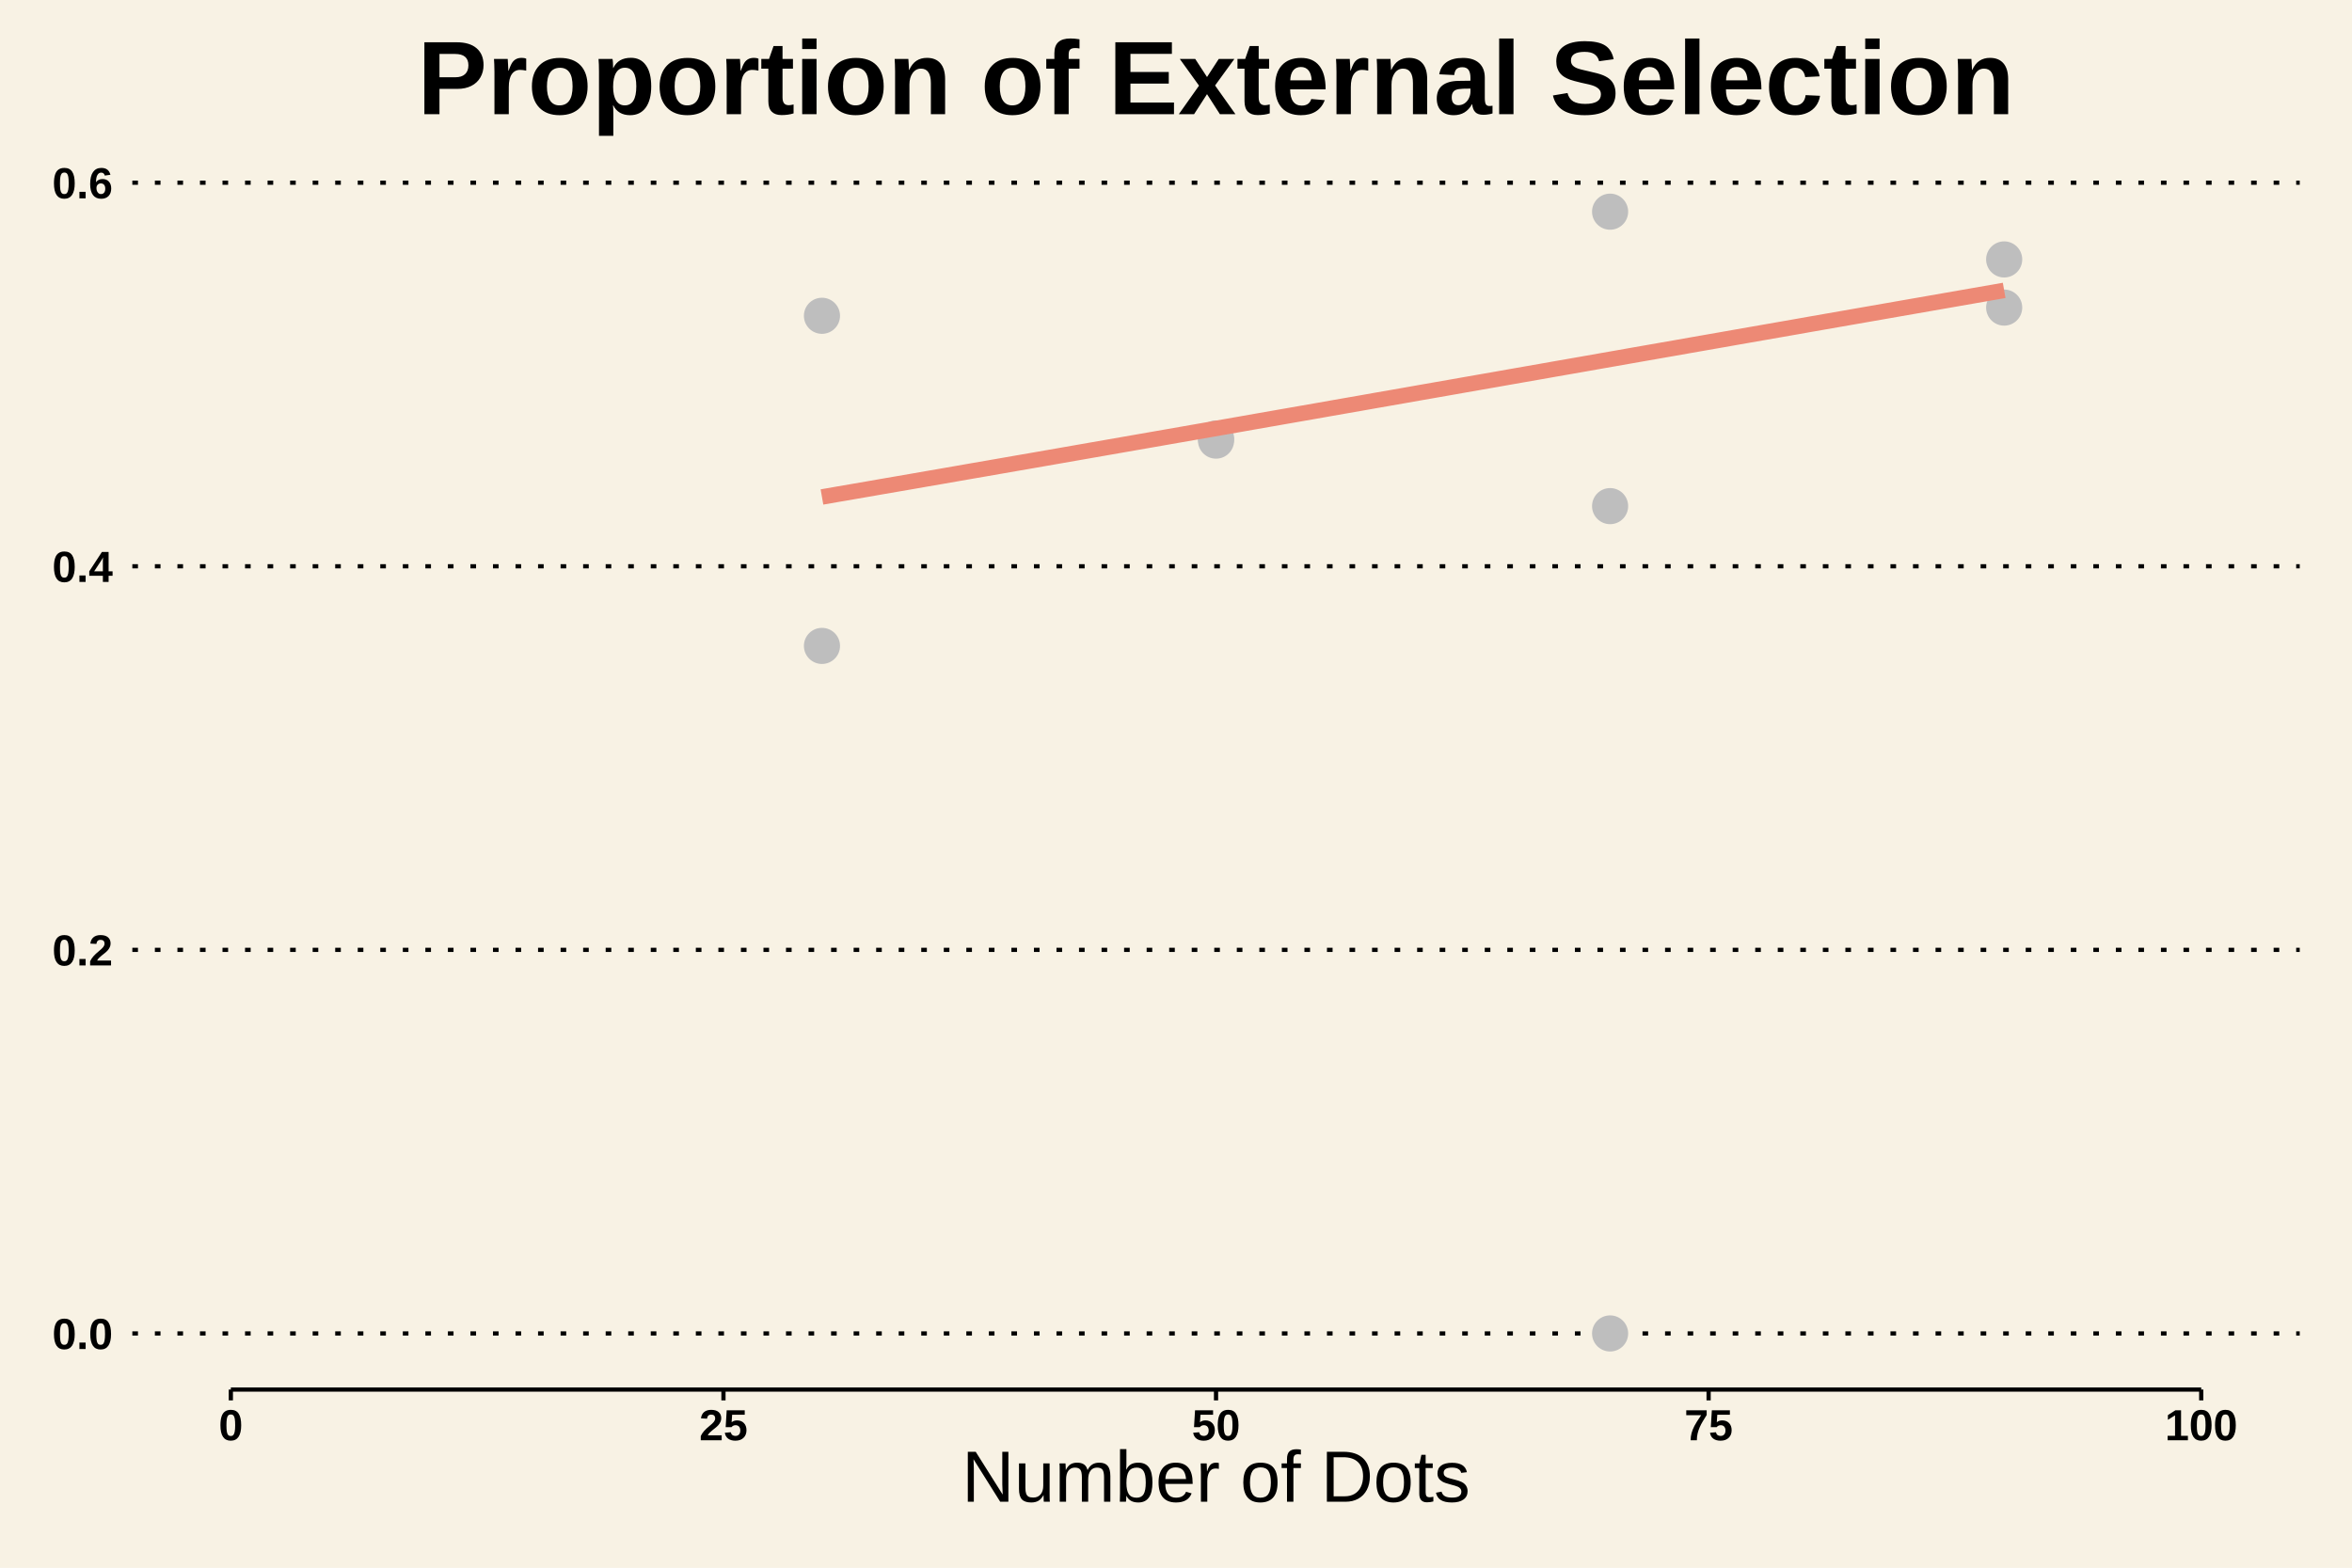
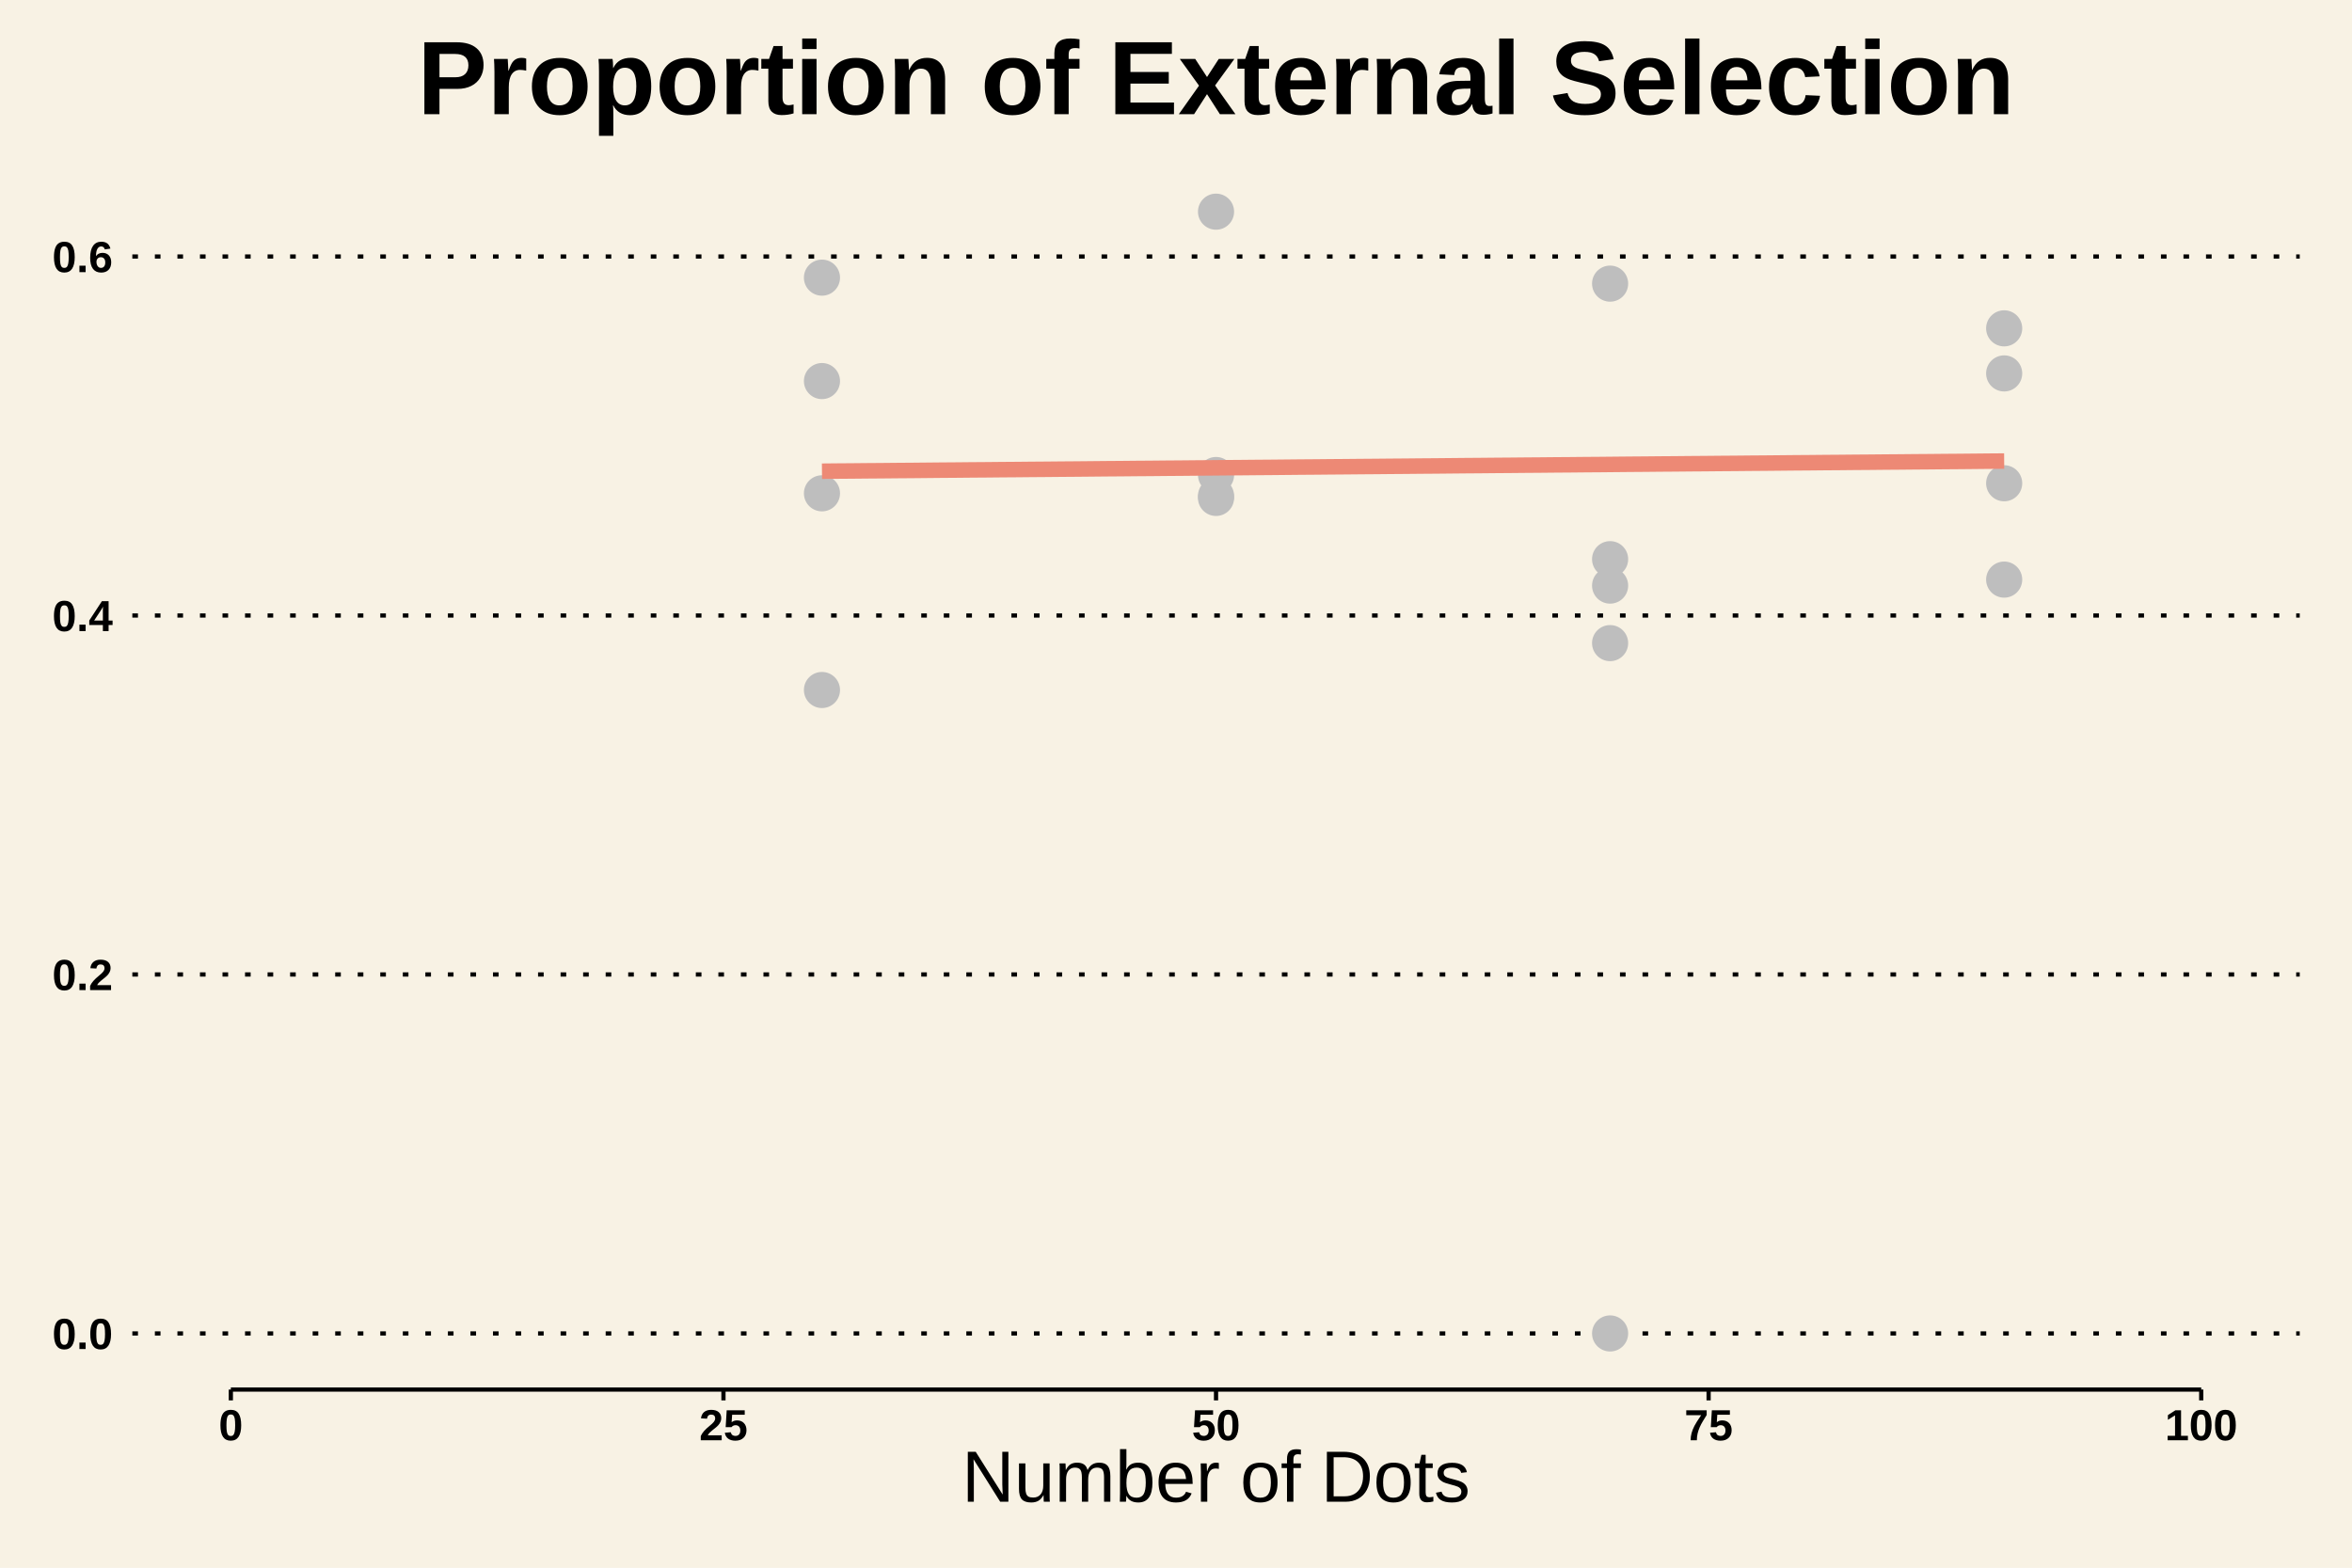
<svg xmlns="http://www.w3.org/2000/svg" class="svglite" width="648.00pt" height="432.00pt" viewBox="0 0 648.00 432.00">
  <defs>
    <style type="text/css">
    .svglite line, .svglite polyline, .svglite polygon, .svglite path, .svglite rect, .svglite circle {
      fill: none;
      stroke: #000000;
      stroke-linecap: round;
      stroke-linejoin: round;
      stroke-miterlimit: 10.00;
    }
    .svglite text {
      white-space: pre;
    }
  </style>
  </defs>
  <rect width="100%" height="100%" style="stroke: none; fill: #F8F2E4;" />
  <defs>
    <clipPath id="cpMC4wMHw2NDguMDB8MC4wMHw0MzIuMDA=">
      <rect x="0.00" y="0.00" width="648.00" height="432.00" />
    </clipPath>
  </defs>
  <g clip-path="url(#cpMC4wMHw2NDguMDB8MC4wMHw0MzIuMDA=)">
    <rect x="0.00" y="0" width="648.00" height="432.00" style="stroke-width: 1.16; stroke: none; fill: #F8F2E4;" />
  </g>
  <defs>
    <clipPath id="cpMzYuNDZ8NjMzLjYwfDQyLjg3fDM4Mi45MQ==">
      <rect x="36.46" y="42.87" width="597.14" height="340.04" />
    </clipPath>
  </defs>
  <g clip-path="url(#cpMzYuNDZ8NjMzLjYwfDQyLjg3fDM4Mi45MQ==)">
    <rect x="36.46" y="42.87" width="597.14" height="340.04" style="stroke-width: 1.16; stroke: none; fill: #F8F2E4;" />
    <polyline points="36.46,367.45 633.60,367.45 " style="stroke-width: 1.16; stroke-dasharray: 1.55,4.66; stroke-linecap: butt;" />
-     <polyline points="36.46,261.75 633.60,261.75 " style="stroke-width: 1.16; stroke-dasharray: 1.55,4.66; stroke-linecap: butt;" />
-     <polyline points="36.46,156.05 633.60,156.05 " style="stroke-width: 1.16; stroke-dasharray: 1.55,4.66; stroke-linecap: butt;" />
-     <polyline points="36.46,50.35 633.60,50.35 " style="stroke-width: 1.16; stroke-dasharray: 1.55,4.66; stroke-linecap: butt;" />
-     <circle cx="226.46" cy="177.99" r="4.62" style="stroke-width: 0.71; stroke: #BEBEBE; fill: #BEBEBE;" />
-     <circle cx="226.46" cy="87.02" r="4.62" style="stroke-width: 0.71; stroke: #BEBEBE; fill: #BEBEBE;" />
-     <circle cx="335.03" cy="121.42" r="4.62" style="stroke-width: 0.71; stroke: #BEBEBE; fill: #BEBEBE;" />
-     <circle cx="335.03" cy="120.82" r="4.62" style="stroke-width: 0.71; stroke: #BEBEBE; fill: #BEBEBE;" />
+     <polyline points="36.46,268.53 633.60,268.53 " style="stroke-width: 1.16; stroke-dasharray: 1.55,4.66; stroke-linecap: butt;" />
+     <polyline points="36.46,169.61 633.60,169.61 " style="stroke-width: 1.16; stroke-dasharray: 1.55,4.66; stroke-linecap: butt;" />
+     <polyline points="36.46,70.69 633.60,70.69 " style="stroke-width: 1.16; stroke-dasharray: 1.55,4.66; stroke-linecap: butt;" />
+     <circle cx="226.46" cy="190.14" r="4.62" style="stroke-width: 0.71; stroke: #BEBEBE; fill: #BEBEBE;" />
+     <circle cx="226.46" cy="105.01" r="4.62" style="stroke-width: 0.71; stroke: #BEBEBE; fill: #BEBEBE;" />
+     <circle cx="226.46" cy="135.94" r="4.62" style="stroke-width: 0.71; stroke: #BEBEBE; fill: #BEBEBE;" />
+     <circle cx="226.46" cy="76.51" r="4.62" style="stroke-width: 0.71; stroke: #BEBEBE; fill: #BEBEBE;" />
+     <circle cx="335.03" cy="137.21" r="4.62" style="stroke-width: 0.71; stroke: #BEBEBE; fill: #BEBEBE;" />
+     <circle cx="335.03" cy="136.64" r="4.62" style="stroke-width: 0.71; stroke: #BEBEBE; fill: #BEBEBE;" />
+     <circle cx="335.03" cy="130.90" r="4.62" style="stroke-width: 0.71; stroke: #BEBEBE; fill: #BEBEBE;" />
+     <circle cx="335.03" cy="58.33" r="4.62" style="stroke-width: 0.71; stroke: #BEBEBE; fill: #BEBEBE;" />
    <circle cx="443.60" cy="367.45" r="4.62" style="stroke-width: 0.71; stroke: #BEBEBE; fill: #BEBEBE;" />
-     <circle cx="443.60" cy="58.33" r="4.62" style="stroke-width: 0.71; stroke: #BEBEBE; fill: #BEBEBE;" />
-     <circle cx="443.60" cy="139.47" r="4.62" style="stroke-width: 0.71; stroke: #BEBEBE; fill: #BEBEBE;" />
-     <circle cx="552.17" cy="71.49" r="4.62" style="stroke-width: 0.71; stroke: #BEBEBE; fill: #BEBEBE;" />
-     <circle cx="552.17" cy="84.76" r="4.62" style="stroke-width: 0.71; stroke: #BEBEBE; fill: #BEBEBE;" />
-     <polyline points="226.46,136.95 230.58,136.23 234.71,135.52 238.83,134.81 242.95,134.09 247.08,133.38 251.20,132.67 255.32,131.95 259.44,131.24 263.57,130.52 267.69,129.80 271.81,129.09 275.94,128.37 280.06,127.65 284.18,126.94 288.30,126.22 292.43,125.50 296.55,124.78 300.67,124.06 304.80,123.34 308.92,122.62 313.04,121.90 317.17,121.18 321.29,120.46 325.41,119.74 329.53,119.02 333.66,118.30 337.78,117.58 341.90,116.86 346.03,116.13 350.15,115.41 354.27,114.69 358.39,113.97 362.52,113.25 366.64,112.52 370.76,111.80 374.89,111.08 379.01,110.35 383.13,109.63 387.25,108.91 391.38,108.18 395.50,107.46 399.62,106.74 403.75,106.01 407.87,105.29 411.99,104.57 416.12,103.84 420.24,103.12 424.36,102.40 428.48,101.67 432.61,100.95 436.73,100.23 440.85,99.50 444.98,98.78 449.10,98.05 453.22,97.33 457.34,96.61 461.47,95.89 465.59,95.16 469.71,94.44 473.84,93.72 477.96,92.99 482.08,92.27 486.21,91.55 490.33,90.83 494.45,90.11 498.57,89.38 502.70,88.66 506.82,87.94 510.94,87.22 515.07,86.50 519.19,85.78 523.31,85.06 527.43,84.34 531.56,83.62 535.68,82.90 539.80,82.18 543.93,81.46 548.05,80.74 552.17,80.02 " style="stroke-width: 4.27; stroke: #ED8975; stroke-linecap: butt;" />
+     <circle cx="443.60" cy="78.16" r="4.62" style="stroke-width: 0.71; stroke: #BEBEBE; fill: #BEBEBE;" />
+     <circle cx="443.60" cy="154.09" r="4.62" style="stroke-width: 0.71; stroke: #BEBEBE; fill: #BEBEBE;" />
+     <circle cx="443.60" cy="161.37" r="4.62" style="stroke-width: 0.71; stroke: #BEBEBE; fill: #BEBEBE;" />
+     <circle cx="443.60" cy="177.22" r="4.62" style="stroke-width: 0.71; stroke: #BEBEBE; fill: #BEBEBE;" />
+     <circle cx="552.17" cy="90.48" r="4.62" style="stroke-width: 0.71; stroke: #BEBEBE; fill: #BEBEBE;" />
+     <circle cx="552.17" cy="102.90" r="4.62" style="stroke-width: 0.71; stroke: #BEBEBE; fill: #BEBEBE;" />
+     <circle cx="552.17" cy="159.72" r="4.62" style="stroke-width: 0.71; stroke: #BEBEBE; fill: #BEBEBE;" />
+     <circle cx="552.17" cy="133.17" r="4.62" style="stroke-width: 0.71; stroke: #BEBEBE; fill: #BEBEBE;" />
+     <polyline points="226.46,129.85 230.58,129.81 234.71,129.78 238.83,129.74 242.95,129.71 247.08,129.67 251.20,129.64 255.32,129.60 259.44,129.56 263.57,129.53 267.69,129.49 271.81,129.46 275.94,129.42 280.06,129.39 284.18,129.35 288.30,129.32 292.43,129.28 296.55,129.25 300.67,129.21 304.80,129.17 308.92,129.14 313.04,129.10 317.17,129.07 321.29,129.03 325.41,129.00 329.53,128.96 333.66,128.93 337.78,128.89 341.90,128.86 346.03,128.82 350.15,128.79 354.27,128.75 358.39,128.71 362.52,128.68 366.64,128.64 370.76,128.61 374.89,128.57 379.01,128.54 383.13,128.50 387.25,128.47 391.38,128.43 395.50,128.40 399.62,128.36 403.75,128.32 407.87,128.29 411.99,128.25 416.12,128.22 420.24,128.18 424.36,128.15 428.48,128.11 432.61,128.08 436.73,128.04 440.85,128.01 444.98,127.97 449.10,127.93 453.22,127.90 457.34,127.86 461.47,127.83 465.59,127.79 469.71,127.76 473.84,127.72 477.96,127.69 482.08,127.65 486.21,127.62 490.33,127.58 494.45,127.54 498.57,127.51 502.70,127.47 506.82,127.44 510.94,127.40 515.07,127.37 519.19,127.33 523.31,127.30 527.43,127.26 531.56,127.23 535.68,127.19 539.80,127.16 543.93,127.12 548.05,127.08 552.17,127.05 " style="stroke-width: 4.27; stroke: #ED8975; stroke-linecap: butt;" />
    <rect x="36.46" y="42.87" width="597.14" height="340.04" style="stroke-width: 1.16; stroke: none;" />
  </g>
  <g clip-path="url(#cpMC4wMHw2NDguMDB8MC4wMHw0MzIuMDA=)">
    <text x="31.08" y="371.75" text-anchor="end" style="font-size: 12.00px; font-weight: bold; font-family: &quot;Arial&quot;;" textLength="16.68px" lengthAdjust="spacingAndGlyphs">0.0</text>
-     <text x="31.08" y="266.05" text-anchor="end" style="font-size: 12.00px; font-weight: bold; font-family: &quot;Arial&quot;;" textLength="16.68px" lengthAdjust="spacingAndGlyphs">0.2</text>
-     <text x="31.08" y="160.35" text-anchor="end" style="font-size: 12.00px; font-weight: bold; font-family: &quot;Arial&quot;;" textLength="16.68px" lengthAdjust="spacingAndGlyphs">0.4</text>
-     <text x="31.08" y="54.65" text-anchor="end" style="font-size: 12.00px; font-weight: bold; font-family: &quot;Arial&quot;;" textLength="16.68px" lengthAdjust="spacingAndGlyphs">0.6</text>
+     <text x="31.08" y="272.83" text-anchor="end" style="font-size: 12.00px; font-weight: bold; font-family: &quot;Arial&quot;;" textLength="16.68px" lengthAdjust="spacingAndGlyphs">0.2</text>
+     <text x="31.08" y="173.91" text-anchor="end" style="font-size: 12.00px; font-weight: bold; font-family: &quot;Arial&quot;;" textLength="16.68px" lengthAdjust="spacingAndGlyphs">0.4</text>
+     <text x="31.08" y="74.99" text-anchor="end" style="font-size: 12.00px; font-weight: bold; font-family: &quot;Arial&quot;;" textLength="16.68px" lengthAdjust="spacingAndGlyphs">0.6</text>
    <polyline points="63.60,382.91 606.46,382.91 " style="stroke-width: 1.16; stroke-linecap: butt;" />
    <polyline points="63.60,385.90 63.60,382.91 " style="stroke-width: 1.16; stroke-linecap: butt;" />
    <polyline points="199.32,385.90 199.32,382.91 " style="stroke-width: 1.16; stroke-linecap: butt;" />
    <polyline points="335.03,385.90 335.03,382.91 " style="stroke-width: 1.16; stroke-linecap: butt;" />
    <polyline points="470.74,385.90 470.74,382.91 " style="stroke-width: 1.16; stroke-linecap: butt;" />
    <polyline points="606.46,385.90 606.46,382.91 " style="stroke-width: 1.16; stroke-linecap: butt;" />
    <text x="63.60" y="396.88" text-anchor="middle" style="font-size: 12.00px; font-weight: bold; font-family: &quot;Arial&quot;;" textLength="6.67px" lengthAdjust="spacingAndGlyphs">0</text>
    <text x="199.32" y="396.88" text-anchor="middle" style="font-size: 12.00px; font-weight: bold; font-family: &quot;Arial&quot;;" textLength="13.35px" lengthAdjust="spacingAndGlyphs">25</text>
    <text x="335.03" y="396.88" text-anchor="middle" style="font-size: 12.00px; font-weight: bold; font-family: &quot;Arial&quot;;" textLength="13.35px" lengthAdjust="spacingAndGlyphs">50</text>
    <text x="470.74" y="396.88" text-anchor="middle" style="font-size: 12.00px; font-weight: bold; font-family: &quot;Arial&quot;;" textLength="13.35px" lengthAdjust="spacingAndGlyphs">75</text>
    <text x="606.46" y="396.88" text-anchor="middle" style="font-size: 12.00px; font-weight: bold; font-family: &quot;Arial&quot;;" textLength="20.02px" lengthAdjust="spacingAndGlyphs">100</text>
    <text x="335.03" y="413.83" text-anchor="middle" style="font-size: 20.00px; font-family: &quot;Arial&quot;;" textLength="168.03px" lengthAdjust="spacingAndGlyphs">Number of Dots</text>
    <text x="335.03" y="31.46" text-anchor="middle" style="font-size: 28.80px; font-weight: bold; font-family: &quot;Arial&quot;;" textLength="552.96px" lengthAdjust="spacingAndGlyphs">Proportion of External Selection</text>
  </g>
</svg>
